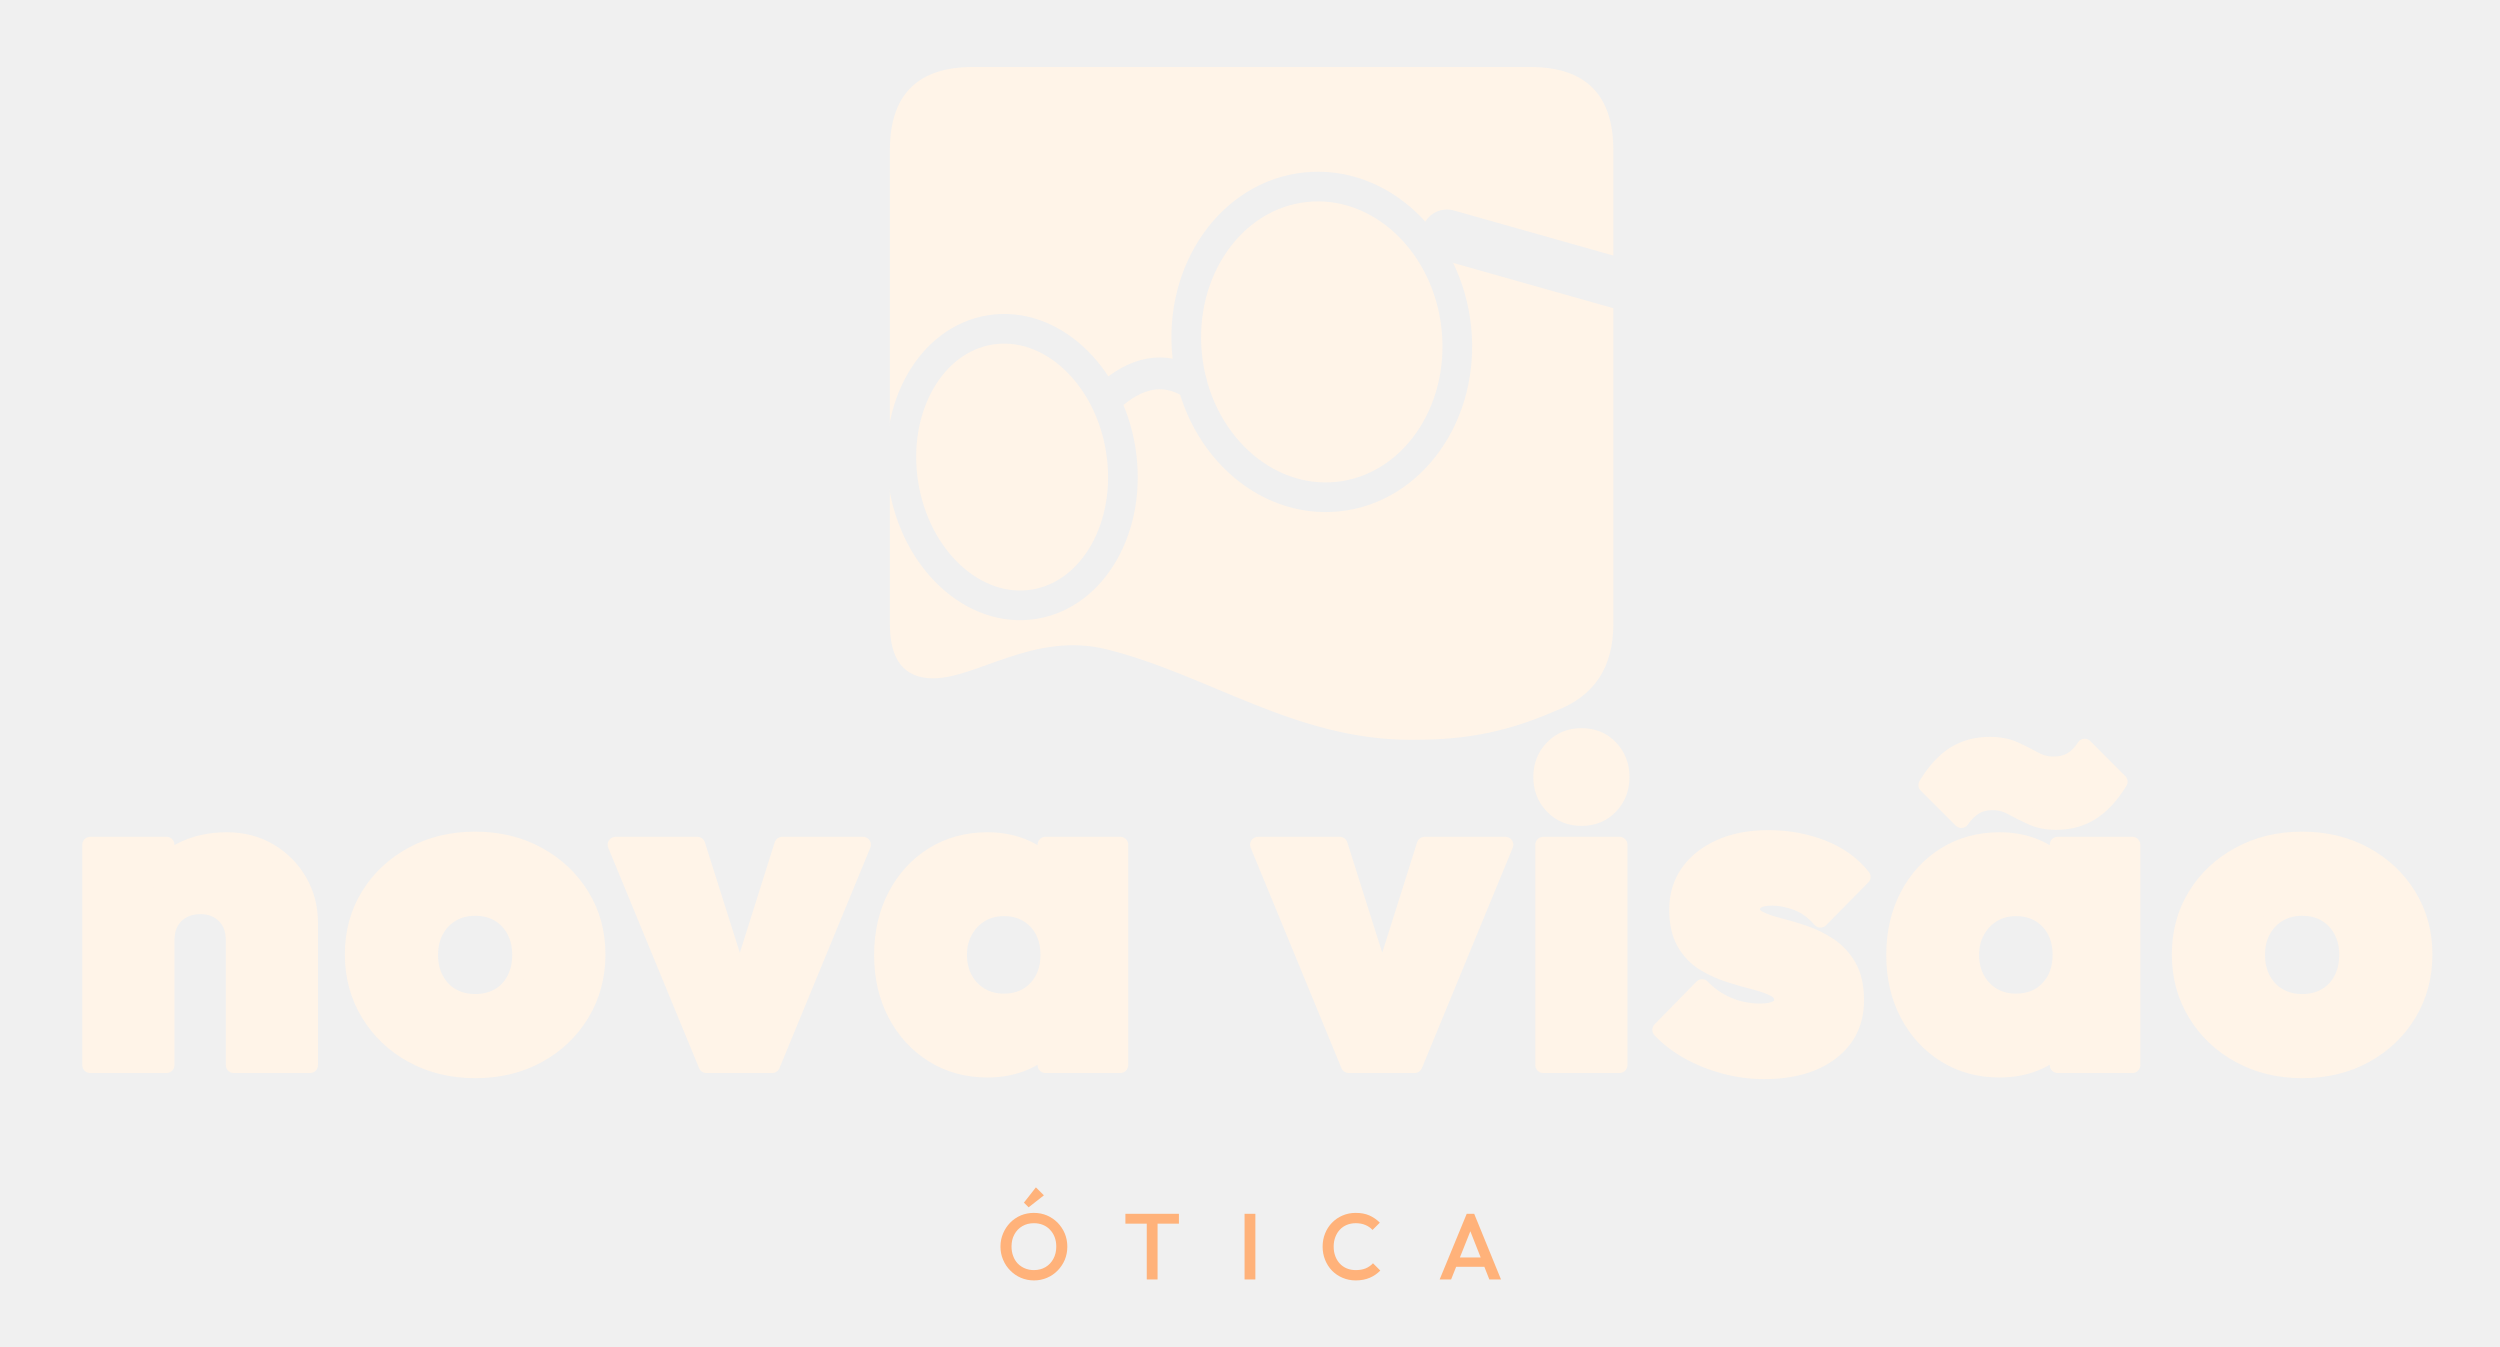
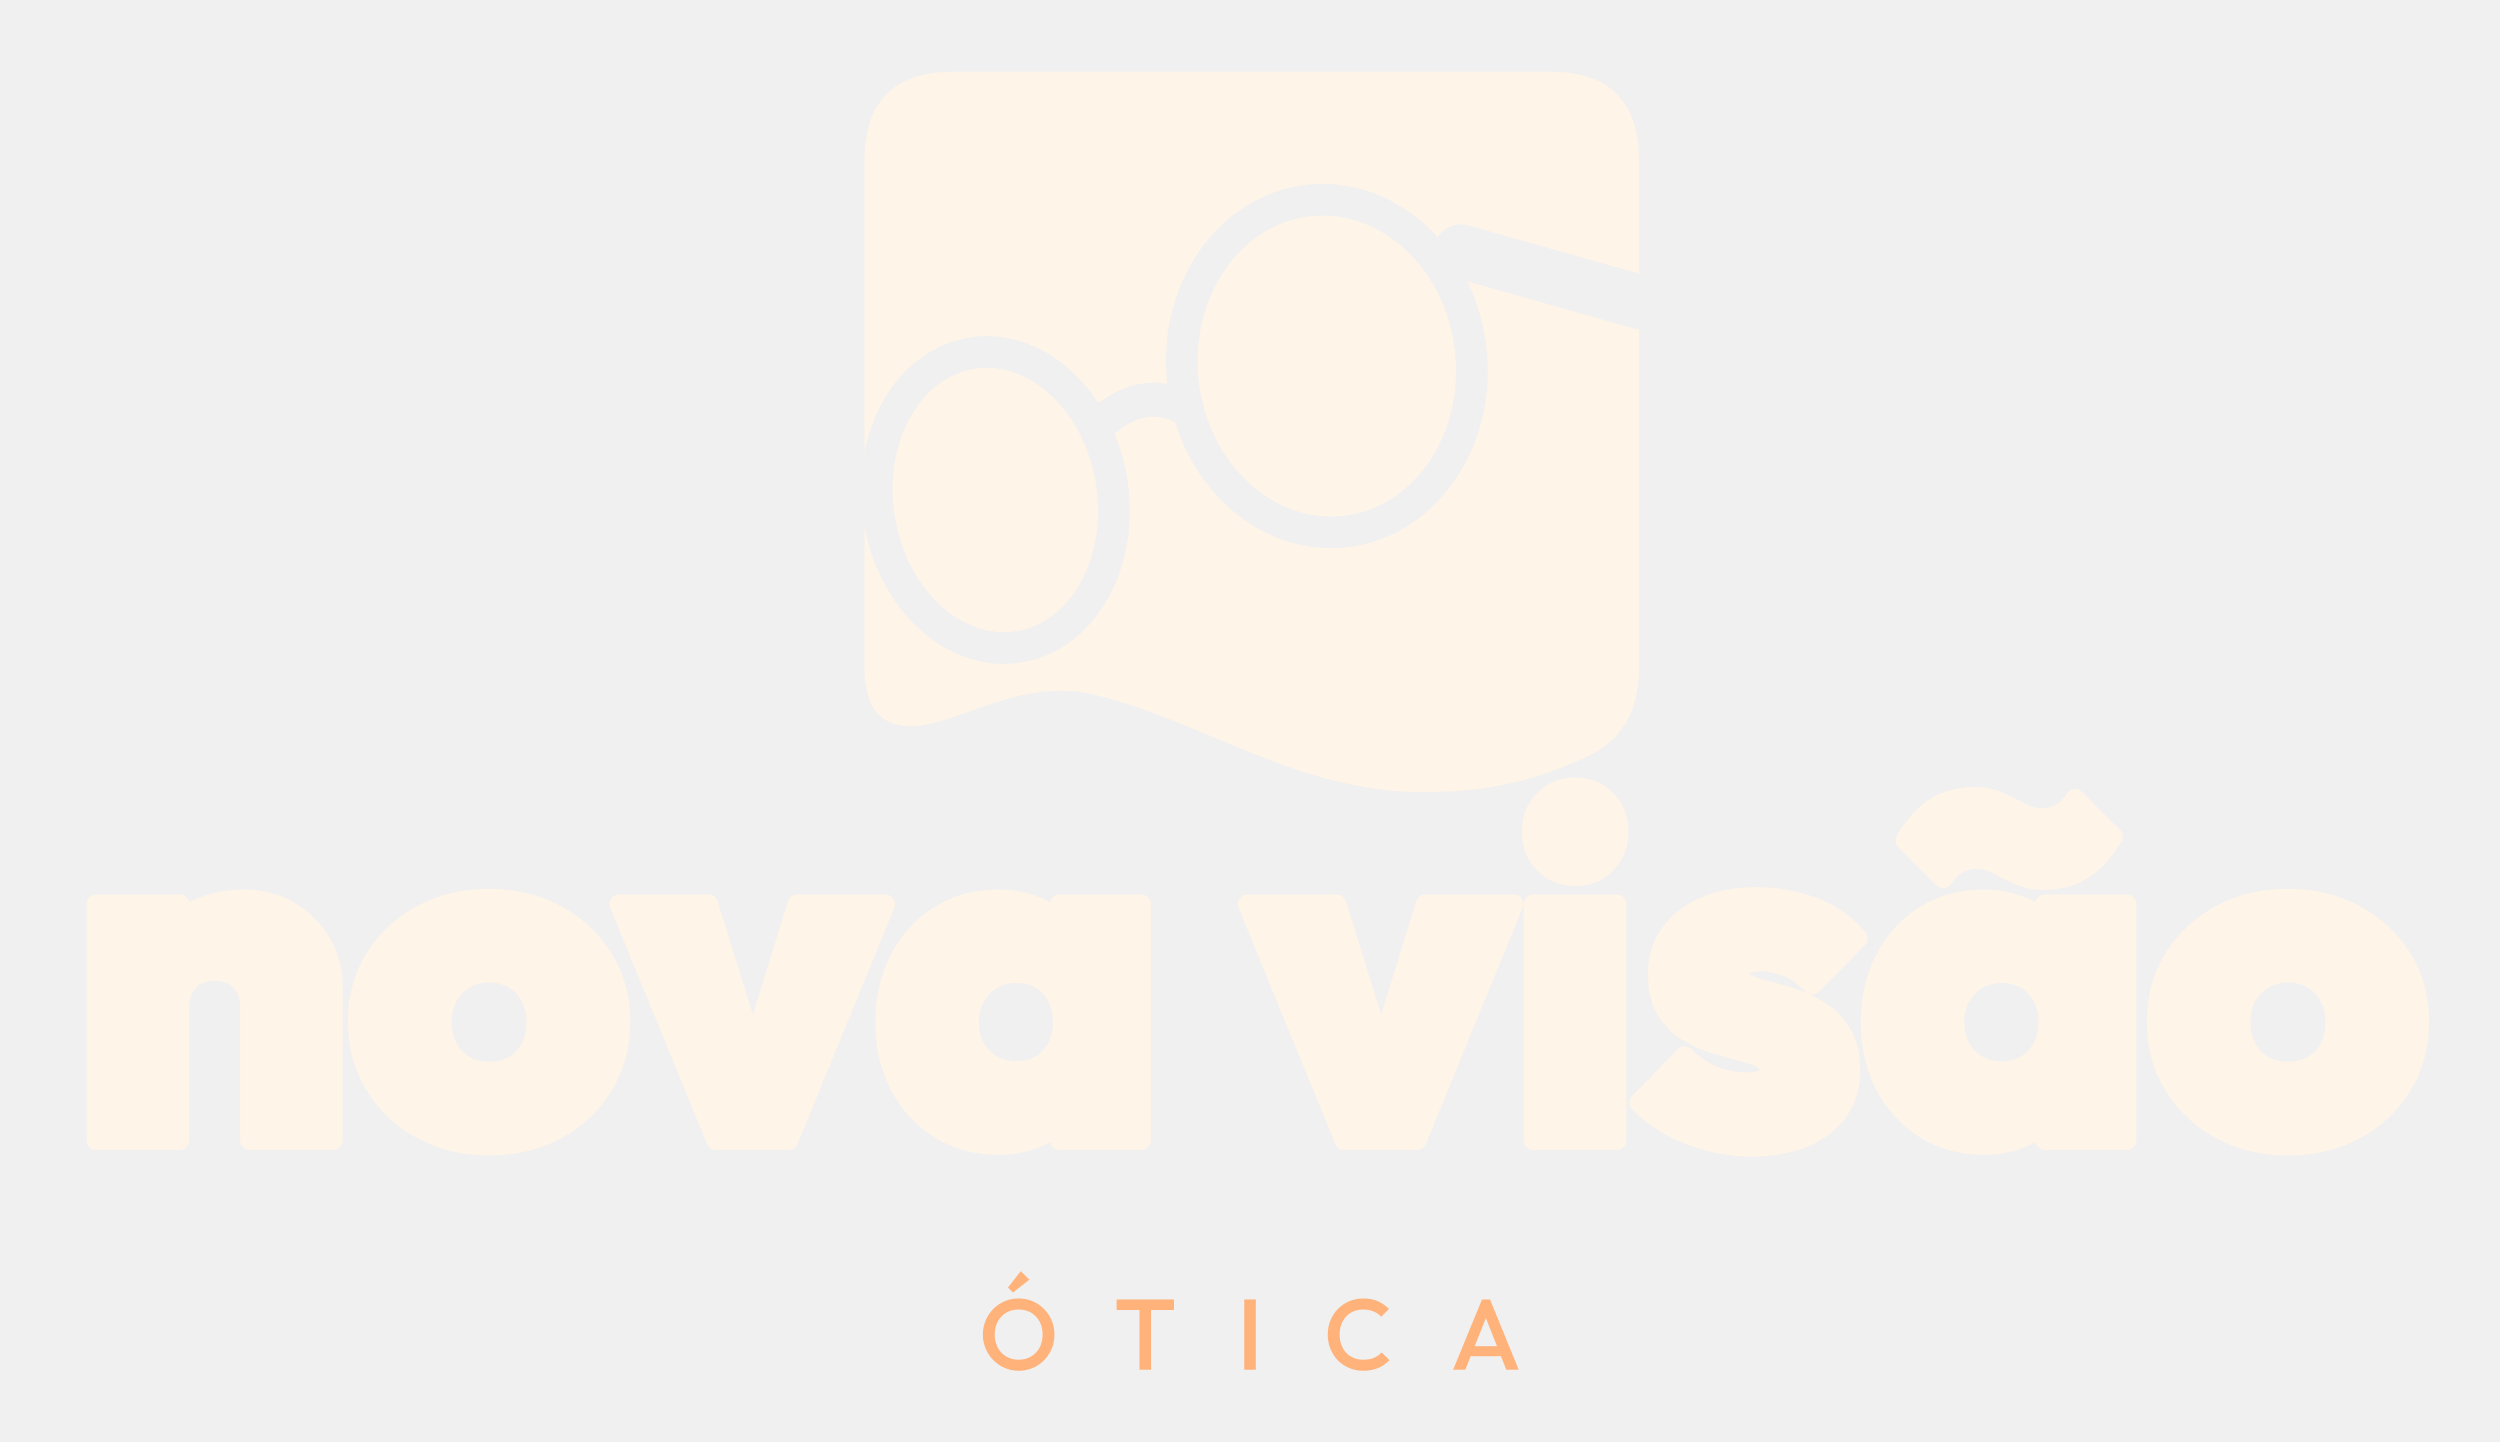
- <svg xmlns="http://www.w3.org/2000/svg" viewBox="0 0 373.2 201" role="img" aria-label="Nova Visão ótica">
+ <svg xmlns="http://www.w3.org/2000/svg" viewBox="0 0 348.6 201" role="img" aria-label="Nova Visão ótica">
  <defs>
    <mask id="k" maskUnits="userSpaceOnUse" x="-30" y="-30" width="170" height="170">
      <rect x="-30" y="-30" width="170" height="170" fill="#fff" />
      <g>
        <g fill="none" stroke="#000" stroke-width="4.1" stroke-linecap="round">
          <ellipse cx="16.9" cy="55.3" rx="15.2" ry="19.2" transform="rotate(-9 16.9 55.3)" />
          <ellipse cx="59.7" cy="38.0" rx="18.7" ry="21.5" transform="rotate(-6 59.7 38.0)" />
          <path d="M30.1 45.7Q36 40.3 41.6 43.6" stroke-width="4.4" />
        </g>
        <path d="M77 23.2L106 31.4" stroke="#000" stroke-width="7" stroke-linecap="round" fill="none" />
      </g>
    </mask>
  </defs>
-   <g transform="translate(132.84 10) scale(1.08)">
+   <g transform="translate(120.54 10) scale(1.08)">
    <g mask="url(#k)">
      <path d="M11.5 0H88.5Q100 0 100 11.5V77Q100 86 92 89C84 92.5 78 93 72 93C56 93 44 84 30 80.5C20 78 12 84.5 6 84.5Q0 84.5 0 77V11.5Q0 0 11.5 0Z" fill="#FFF4E8" />
    </g>
  </g>
-   <path d="M34.89 159.00L34.89 140.38Q34.89 138.02 33.49 136.65Q32.08 135.28 29.92 135.28Q28.44 135.28 27.29 135.90Q26.14 136.52 25.50 137.67Q24.86 138.82 24.86 140.38L20.43 138.30Q20.43 134.36 22.17 131.47Q23.90 128.59 26.95 127.00Q29.99 125.42 33.86 125.42Q37.44 125.42 40.25 127.09Q43.06 128.76 44.67 131.55Q46.29 134.34 46.29 137.79L46.29 159.00L34.89 159.00ZM13.46 159.00L13.46 126.10L24.86 126.10L24.86 159.00L13.46 159.00ZM70.96 159.77Q65.74 159.77 61.59 157.51Q57.45 155.25 55.06 151.32Q52.66 147.38 52.66 142.48Q52.66 137.58 55.03 133.71Q57.41 129.84 61.55 127.59Q65.69 125.33 70.92 125.33Q76.17 125.33 80.28 127.58Q84.40 129.82 86.80 133.70Q89.20 137.58 89.20 142.48Q89.20 147.38 86.82 151.32Q84.45 155.25 80.33 157.51Q76.21 159.77 70.96 159.77ZM70.92 149.57Q72.94 149.57 74.46 148.69Q75.98 147.81 76.81 146.21Q77.64 144.62 77.64 142.53Q77.64 140.44 76.78 138.86Q75.91 137.28 74.43 136.41Q72.94 135.53 70.92 135.53Q68.96 135.53 67.44 136.43Q65.92 137.33 65.07 138.91Q64.21 140.48 64.21 142.57Q64.21 144.62 65.07 146.21Q65.92 147.81 67.44 148.69Q68.96 149.57 70.92 149.57ZM105.45 159.00L91.89 126.10L104.10 126.10L112.85 153.74L108.05 153.74L116.77 126.10L128.83 126.10L115.27 159.00L105.45 159.00ZM147.42 159.67Q142.85 159.67 139.29 157.45Q135.73 155.23 133.70 151.37Q131.67 147.52 131.67 142.57Q131.67 137.60 133.70 133.72Q135.73 129.84 139.29 127.63Q142.85 125.42 147.42 125.42Q150.57 125.42 153.16 126.59Q155.74 127.76 157.40 129.82Q159.07 131.89 159.39 134.56L159.39 150.53Q159.07 153.20 157.41 155.27Q155.76 157.34 153.17 158.51Q150.57 159.67 147.42 159.67ZM149.84 149.51Q152.84 149.51 154.67 147.56Q156.50 145.61 156.50 142.55Q156.50 140.48 155.68 138.93Q154.86 137.38 153.36 136.48Q151.86 135.58 149.88 135.58Q147.93 135.58 146.43 136.48Q144.93 137.38 144.05 138.96Q143.17 140.53 143.17 142.55Q143.17 144.57 144.03 146.14Q144.88 147.72 146.41 148.62Q147.93 149.51 149.84 149.51ZM156.07 159.00L156.07 150.17L157.73 142.14L156.07 134.19L156.07 126.10L167.24 126.10L167.24 159.00L156.07 159.00ZM201.34 159.00L187.79 126.10L200.00 126.10L208.75 153.74L203.94 153.74L212.67 126.10L224.73 126.10L211.17 159.00L201.34 159.00ZM230.37 159.00L230.37 126.10L241.77 126.10L241.77 159.00L230.37 159.00ZM236.07 122.11Q233.49 122.11 231.78 120.34Q230.07 118.58 230.07 116.00Q230.07 113.41 231.78 111.65Q233.49 109.88 236.07 109.88Q238.72 109.88 240.39 111.65Q242.07 113.41 242.07 116.00Q242.07 118.58 240.39 120.34Q238.72 122.11 236.07 122.11ZM263.34 159.91Q260.36 159.91 257.45 159.13Q254.54 158.35 252.06 156.97Q249.58 155.58 247.84 153.74L254.09 147.36Q255.73 149.08 257.96 150.03Q260.20 150.99 262.78 150.99Q264.34 150.99 265.18 150.55Q266.02 150.11 266.02 149.30Q266.02 148.18 264.88 147.61Q263.74 147.03 261.96 146.57Q260.17 146.12 258.19 145.49Q256.21 144.86 254.40 143.77Q252.60 142.67 251.48 140.74Q250.36 138.80 250.36 135.77Q250.36 132.62 252.04 130.23Q253.72 127.85 256.80 126.47Q259.87 125.10 264.00 125.10Q268.23 125.10 271.99 126.55Q275.76 128.00 278.06 130.90L271.76 137.29Q270.16 135.44 268.21 134.73Q266.25 134.01 264.58 134.01Q263.01 134.01 262.28 134.48Q261.55 134.95 261.55 135.72Q261.55 136.65 262.68 137.20Q263.80 137.76 265.58 138.21Q267.36 138.65 269.32 139.32Q271.28 139.98 273.06 141.16Q274.84 142.34 275.96 144.29Q277.08 146.23 277.08 149.34Q277.08 154.19 273.37 157.05Q269.65 159.91 263.34 159.91ZM298.51 159.67Q293.94 159.67 290.38 157.45Q286.82 155.23 284.79 151.37Q282.76 147.52 282.76 142.57Q282.76 137.60 284.79 133.72Q286.82 129.84 290.38 127.63Q293.94 125.42 298.51 125.42Q301.66 125.42 304.25 126.59Q306.83 127.76 308.50 129.82Q310.16 131.89 310.48 134.56L310.48 150.53Q310.16 153.20 308.51 155.27Q306.85 157.34 304.26 158.51Q301.66 159.67 298.51 159.67ZM300.93 149.51Q303.93 149.51 305.76 147.56Q307.59 145.61 307.59 142.55Q307.59 140.48 306.77 138.93Q305.95 137.38 304.45 136.48Q302.95 135.58 300.97 135.58Q299.02 135.58 297.52 136.48Q296.02 137.38 295.14 138.96Q294.26 140.53 294.26 142.55Q294.26 144.57 295.12 146.14Q295.98 147.72 297.50 148.62Q299.02 149.51 300.93 149.51ZM307.17 159.00L307.17 150.17L308.82 142.14L307.17 134.19L307.17 126.10L318.33 126.10L318.33 159.00L307.17 159.00ZM306.96 122.70Q304.83 122.70 303.24 121.96Q301.64 121.22 300.30 120.49Q298.97 119.76 297.49 119.76Q295.94 119.76 294.84 120.41Q293.73 121.07 292.79 122.42L287.56 117.19Q289.47 114.04 291.75 112.61Q294.03 111.18 297.03 111.18Q299.21 111.18 300.78 111.91Q302.35 112.64 303.70 113.38Q305.05 114.12 306.50 114.12Q308.12 114.12 309.22 113.46Q310.33 112.81 311.20 111.46L316.43 116.69Q314.52 119.79 312.24 121.24Q309.96 122.70 306.96 122.70ZM343.70 159.77Q338.47 159.77 334.33 157.51Q330.18 155.25 327.79 151.32Q325.39 147.38 325.39 142.48Q325.39 137.58 327.76 133.71Q330.14 129.84 334.28 127.59Q338.42 125.33 343.65 125.33Q348.90 125.33 353.02 127.58Q357.14 129.82 359.53 133.70Q361.93 137.58 361.93 142.48Q361.93 147.38 359.56 151.32Q357.18 155.25 353.06 157.51Q348.94 159.77 343.70 159.77ZM343.65 149.57Q345.67 149.57 347.19 148.69Q348.71 147.81 349.54 146.21Q350.38 144.62 350.38 142.53Q350.38 140.44 349.51 138.86Q348.65 137.28 347.16 136.41Q345.67 135.53 343.65 135.53Q341.70 135.53 340.18 136.43Q338.65 137.33 337.80 138.91Q336.94 140.48 336.94 142.57Q336.94 144.62 337.80 146.21Q338.65 147.81 340.18 148.69Q341.70 149.57 343.65 149.57Z" fill="#FFF4E8" stroke="#FFF4E8" stroke-width="2.36" stroke-linejoin="round" />
-   <path d="M154.36 191.14Q153.31 191.14 152.40 190.75Q151.49 190.36 150.81 189.66Q150.12 188.97 149.74 188.05Q149.35 187.14 149.35 186.09Q149.35 185.04 149.74 184.13Q150.12 183.22 150.80 182.52Q151.48 181.83 152.38 181.44Q153.29 181.06 154.34 181.06Q155.39 181.06 156.29 181.44Q157.19 181.83 157.88 182.52Q158.56 183.22 158.95 184.13Q159.33 185.05 159.33 186.10Q159.33 187.15 158.95 188.07Q158.56 188.98 157.88 189.67Q157.21 190.36 156.30 190.75Q155.40 191.14 154.36 191.14ZM154.34 189.60Q155.33 189.60 156.08 189.15Q156.83 188.70 157.25 187.91Q157.68 187.12 157.68 186.09Q157.68 185.32 157.44 184.68Q157.19 184.04 156.74 183.57Q156.30 183.10 155.69 182.85Q155.08 182.60 154.34 182.60Q153.36 182.60 152.61 183.04Q151.86 183.48 151.43 184.27Q151.00 185.05 151.00 186.09Q151.00 186.86 151.25 187.51Q151.49 188.16 151.93 188.62Q152.38 189.08 152.99 189.34Q153.61 189.60 154.34 189.60ZM153.55 180.23L152.85 179.53L154.64 177.25L155.83 178.44L153.55 180.23ZM171.19 191.00L171.19 181.48L172.80 181.48L172.80 191.00L171.19 191.00ZM168.00 182.67L168.00 181.20L175.99 181.20L175.99 182.67L168.00 182.67ZM185.79 191.00L185.79 181.20L187.40 181.20L187.40 191.00L185.79 191.00ZM202.38 191.14Q201.32 191.14 200.42 190.75Q199.51 190.37 198.84 189.68Q198.17 188.98 197.81 188.07Q197.44 187.15 197.44 186.10Q197.44 185.05 197.81 184.13Q198.17 183.22 198.84 182.53Q199.51 181.84 200.42 181.45Q201.32 181.06 202.38 181.06Q203.57 181.06 204.44 181.45Q205.31 181.84 205.98 182.52L204.89 183.61Q204.46 183.13 203.83 182.87Q203.21 182.60 202.38 182.60Q201.66 182.60 201.05 182.85Q200.45 183.10 200.01 183.57Q199.57 184.04 199.33 184.69Q199.09 185.33 199.09 186.10Q199.09 186.87 199.33 187.51Q199.57 188.16 200.01 188.63Q200.45 189.10 201.05 189.35Q201.66 189.60 202.38 189.60Q203.28 189.60 203.90 189.33Q204.53 189.05 204.96 188.58L206.05 189.67Q205.38 190.36 204.47 190.75Q203.56 191.14 202.38 191.14ZM214.91 191.00L218.95 181.20L220.07 181.20L224.07 191.00L222.33 191.00L219.20 183.06L219.79 183.06L216.62 191.00L214.91 191.00ZM216.90 189.11L216.90 187.71L222.10 187.71L222.10 189.11L216.90 189.11Z" fill="#FFB27A" />
+   <path d="M34.82 159.00L34.82 140.38Q34.82 138.07 33.45 136.74Q32.07 135.41 29.97 135.41Q28.53 135.41 27.41 136.01Q26.29 136.61 25.67 137.74Q25.04 138.86 25.04 140.38L20.53 138.28Q20.53 134.32 22.27 131.44Q24.01 128.55 27.07 126.97Q30.13 125.39 34.00 125.39Q37.58 125.39 40.39 127.05Q43.20 128.71 44.81 131.49Q46.43 134.28 46.43 137.74L46.43 159.00L34.82 159.00ZM13.43 159.00L13.43 126.07L25.04 126.07L25.04 159.00L13.43 159.00ZM68.24 159.77Q62.98 159.77 58.82 157.51Q54.66 155.26 52.26 151.32Q49.86 147.38 49.86 142.47Q49.86 137.55 52.23 133.68Q54.61 129.81 58.77 127.55Q62.93 125.29 68.19 125.29Q73.46 125.29 77.60 127.54Q81.73 129.79 84.13 133.67Q86.54 137.55 86.54 142.47Q86.54 147.38 84.16 151.32Q81.78 155.26 77.64 157.51Q73.51 159.77 68.24 159.77ZM68.19 149.40Q70.17 149.40 71.66 148.55Q73.14 147.69 73.96 146.13Q74.77 144.56 74.77 142.51Q74.77 140.47 73.92 138.92Q73.08 137.37 71.62 136.52Q70.17 135.66 68.19 135.66Q66.27 135.66 64.79 136.54Q63.30 137.42 62.46 138.97Q61.62 140.51 61.62 142.56Q61.62 144.56 62.46 146.13Q63.30 147.69 64.79 148.55Q66.27 149.40 68.19 149.40ZM99.84 159.00L86.35 126.07L98.77 126.07L107.39 153.78L102.59 153.78L111.17 126.07L123.45 126.07L109.96 159.00L99.84 159.00ZM139.17 159.67Q134.60 159.67 131.03 157.45Q127.47 155.23 125.44 151.37Q123.41 147.51 123.41 142.55Q123.41 137.57 125.44 133.69Q127.47 129.81 131.03 127.60Q134.60 125.39 139.17 125.39Q142.29 125.39 144.86 126.54Q147.43 127.68 149.09 129.71Q150.76 131.74 151.10 134.37L151.10 150.70Q150.76 153.33 149.10 155.36Q147.45 157.39 144.87 158.53Q142.29 159.67 139.17 159.67ZM141.66 149.34Q144.59 149.34 146.39 147.43Q148.18 145.53 148.18 142.53Q148.18 140.51 147.38 139.00Q146.58 137.48 145.11 136.60Q143.64 135.72 141.70 135.72Q139.79 135.72 138.32 136.60Q136.85 137.48 135.99 139.02Q135.13 140.56 135.13 142.53Q135.13 144.50 135.97 146.04Q136.80 147.58 138.30 148.46Q139.79 149.34 141.66 149.34ZM147.76 159.00L147.76 150.16L149.43 142.13L147.76 134.16L147.76 126.07L159.13 126.07L159.13 159.00L147.76 159.00ZM187.45 159.00L173.96 126.07L186.38 126.07L195.00 153.78L190.19 153.78L198.78 126.07L211.06 126.07L197.57 159.00L187.45 159.00ZM213.82 159.00L213.82 126.07L225.43 126.07L225.43 159.00L213.82 159.00ZM219.63 122.19Q217.01 122.19 215.27 120.39Q213.54 118.60 213.54 115.98Q213.54 113.36 215.27 111.57Q217.01 109.77 219.63 109.77Q222.31 109.77 224.01 111.57Q225.72 113.36 225.72 115.98Q225.72 118.60 224.01 120.39Q222.31 122.19 219.63 122.19ZM244.19 159.92Q241.20 159.92 238.27 159.14Q235.34 158.36 232.83 156.97Q230.33 155.58 228.58 153.74L234.91 147.27Q236.55 148.98 238.79 149.93Q241.03 150.88 243.60 150.88Q245.11 150.88 245.93 150.46Q246.74 150.04 246.74 149.26Q246.74 148.16 245.60 147.60Q244.46 147.03 242.69 146.58Q240.92 146.13 238.94 145.50Q236.96 144.87 235.17 143.78Q233.37 142.68 232.25 140.74Q231.14 138.80 231.14 135.76Q231.14 132.61 232.83 130.21Q234.52 127.82 237.62 126.43Q240.73 125.05 244.87 125.05Q249.12 125.05 252.93 126.50Q256.73 127.96 259.05 130.87L252.67 137.35Q251.06 135.50 249.09 134.79Q247.13 134.09 245.50 134.09Q243.96 134.09 243.26 134.54Q242.56 134.99 242.56 135.74Q242.56 136.64 243.68 137.19Q244.79 137.74 246.57 138.18Q248.34 138.62 250.29 139.28Q252.24 139.95 254.02 141.13Q255.79 142.32 256.91 144.27Q258.02 146.22 258.02 149.33Q258.02 154.20 254.28 157.06Q250.54 159.92 244.19 159.92ZM276.58 159.67Q272.01 159.67 268.44 157.45Q264.88 155.23 262.85 151.37Q260.82 147.51 260.82 142.55Q260.82 137.57 262.85 133.69Q264.88 129.81 268.44 127.60Q272.01 125.39 276.58 125.39Q279.70 125.39 282.27 126.54Q284.85 127.68 286.51 129.71Q288.17 131.74 288.51 134.37L288.51 150.70Q288.17 153.33 286.52 155.36Q284.86 157.39 282.28 158.53Q279.70 159.67 276.58 159.67ZM279.07 149.34Q282.00 149.34 283.80 147.43Q285.59 145.53 285.59 142.53Q285.59 140.51 284.79 139.00Q283.99 137.48 282.52 136.60Q281.05 135.72 279.12 135.72Q277.20 135.72 275.73 136.60Q274.26 137.48 273.40 139.02Q272.54 140.56 272.54 142.53Q272.54 144.50 273.38 146.04Q274.21 147.58 275.71 148.46Q277.20 149.34 279.07 149.34ZM285.17 159.00L285.17 150.16L286.84 142.13L285.17 134.16L285.17 126.07L296.54 126.07L296.54 159.00L285.17 159.00ZM285.13 122.74Q283.00 122.74 281.40 122.00Q279.81 121.26 278.47 120.54Q277.13 119.81 275.66 119.81Q274.12 119.81 273.01 120.47Q271.90 121.12 270.96 122.48L265.66 117.19Q267.57 113.99 269.87 112.55Q272.16 111.11 275.18 111.11Q277.36 111.11 278.93 111.84Q280.51 112.57 281.85 113.30Q283.20 114.04 284.65 114.04Q286.26 114.04 287.37 113.38Q288.48 112.73 289.35 111.37L294.65 116.66Q292.74 119.81 290.45 121.27Q288.15 122.74 285.13 122.74ZM319.07 159.77Q313.81 159.77 309.65 157.51Q305.49 155.26 303.09 151.32Q300.69 147.38 300.69 142.47Q300.69 137.55 303.07 133.68Q305.45 129.81 309.60 127.55Q313.76 125.29 319.02 125.29Q324.29 125.29 328.43 127.54Q332.56 129.79 334.96 133.67Q337.37 137.55 337.37 142.47Q337.37 147.38 334.99 151.32Q332.61 155.26 328.47 157.51Q324.34 159.77 319.07 159.77ZM319.02 149.40Q321.00 149.40 322.49 148.55Q323.97 147.69 324.79 146.13Q325.60 144.56 325.60 142.51Q325.60 140.47 324.75 138.92Q323.91 137.37 322.45 136.52Q321.00 135.66 319.02 135.66Q317.10 135.66 315.62 136.54Q314.13 137.42 313.29 138.97Q312.45 140.51 312.45 142.56Q312.45 144.56 313.29 146.13Q314.13 147.69 315.62 148.55Q317.10 149.40 319.02 149.40Z" fill="#FFF4E8" stroke="#FFF4E8" stroke-width="2.7" stroke-linejoin="round" />
+   <path d="M142.06 191.14Q141.01 191.14 140.10 190.75Q139.19 190.36 138.51 189.66Q137.82 188.97 137.44 188.05Q137.05 187.14 137.05 186.09Q137.05 185.04 137.44 184.13Q137.82 183.22 138.50 182.52Q139.18 181.83 140.08 181.44Q140.99 181.06 142.04 181.06Q143.09 181.06 143.99 181.44Q144.89 181.83 145.58 182.52Q146.26 183.22 146.65 184.13Q147.03 185.05 147.03 186.10Q147.03 187.15 146.65 188.07Q146.26 188.98 145.59 189.67Q144.91 190.36 144.00 190.75Q143.10 191.14 142.06 191.14ZM142.04 189.60Q143.03 189.60 143.78 189.15Q144.53 188.70 144.96 187.91Q145.38 187.12 145.38 186.09Q145.38 185.32 145.14 184.68Q144.89 184.04 144.44 183.57Q144.00 183.10 143.39 182.85Q142.78 182.60 142.04 182.60Q141.06 182.60 140.31 183.04Q139.56 183.48 139.13 184.27Q138.70 185.05 138.70 186.09Q138.70 186.86 138.95 187.51Q139.19 188.16 139.64 188.62Q140.08 189.08 140.69 189.34Q141.31 189.60 142.04 189.60ZM141.25 180.23L140.55 179.53L142.34 177.25L143.53 178.44L141.25 180.23ZM158.89 191.00L158.89 181.48L160.50 181.48L160.50 191.00L158.89 191.00ZM155.70 182.67L155.70 181.20L163.70 181.20L163.70 182.67L155.70 182.67ZM173.50 191.00L173.50 181.20L175.11 181.20L175.11 191.00L173.50 191.00ZM190.09 191.14Q189.02 191.14 188.12 190.75Q187.22 190.37 186.54 189.68Q185.87 188.98 185.51 188.07Q185.14 187.15 185.14 186.10Q185.14 185.05 185.51 184.13Q185.87 183.22 186.54 182.53Q187.22 181.84 188.12 181.45Q189.02 181.06 190.09 181.06Q191.28 181.06 192.14 181.45Q193.01 181.84 193.68 182.52L192.59 183.61Q192.16 183.13 191.53 182.87Q190.91 182.60 190.09 182.60Q189.36 182.60 188.76 182.85Q188.15 183.10 187.71 183.57Q187.27 184.04 187.03 184.69Q186.80 185.33 186.80 186.10Q186.80 186.87 187.03 187.51Q187.27 188.16 187.71 188.63Q188.15 189.10 188.76 189.35Q189.36 189.60 190.09 189.60Q190.98 189.60 191.60 189.33Q192.23 189.05 192.66 188.58L193.75 189.67Q193.08 190.36 192.17 190.75Q191.26 191.14 190.09 191.14ZM202.62 191.00L206.65 181.20L207.77 181.20L211.77 191.00L210.04 191.00L206.90 183.06L207.49 183.06L204.32 191.00L202.62 191.00ZM204.60 189.11L204.60 187.71L209.80 187.71L209.80 189.11L204.60 189.11Z" fill="#FFB27A" />
</svg>
